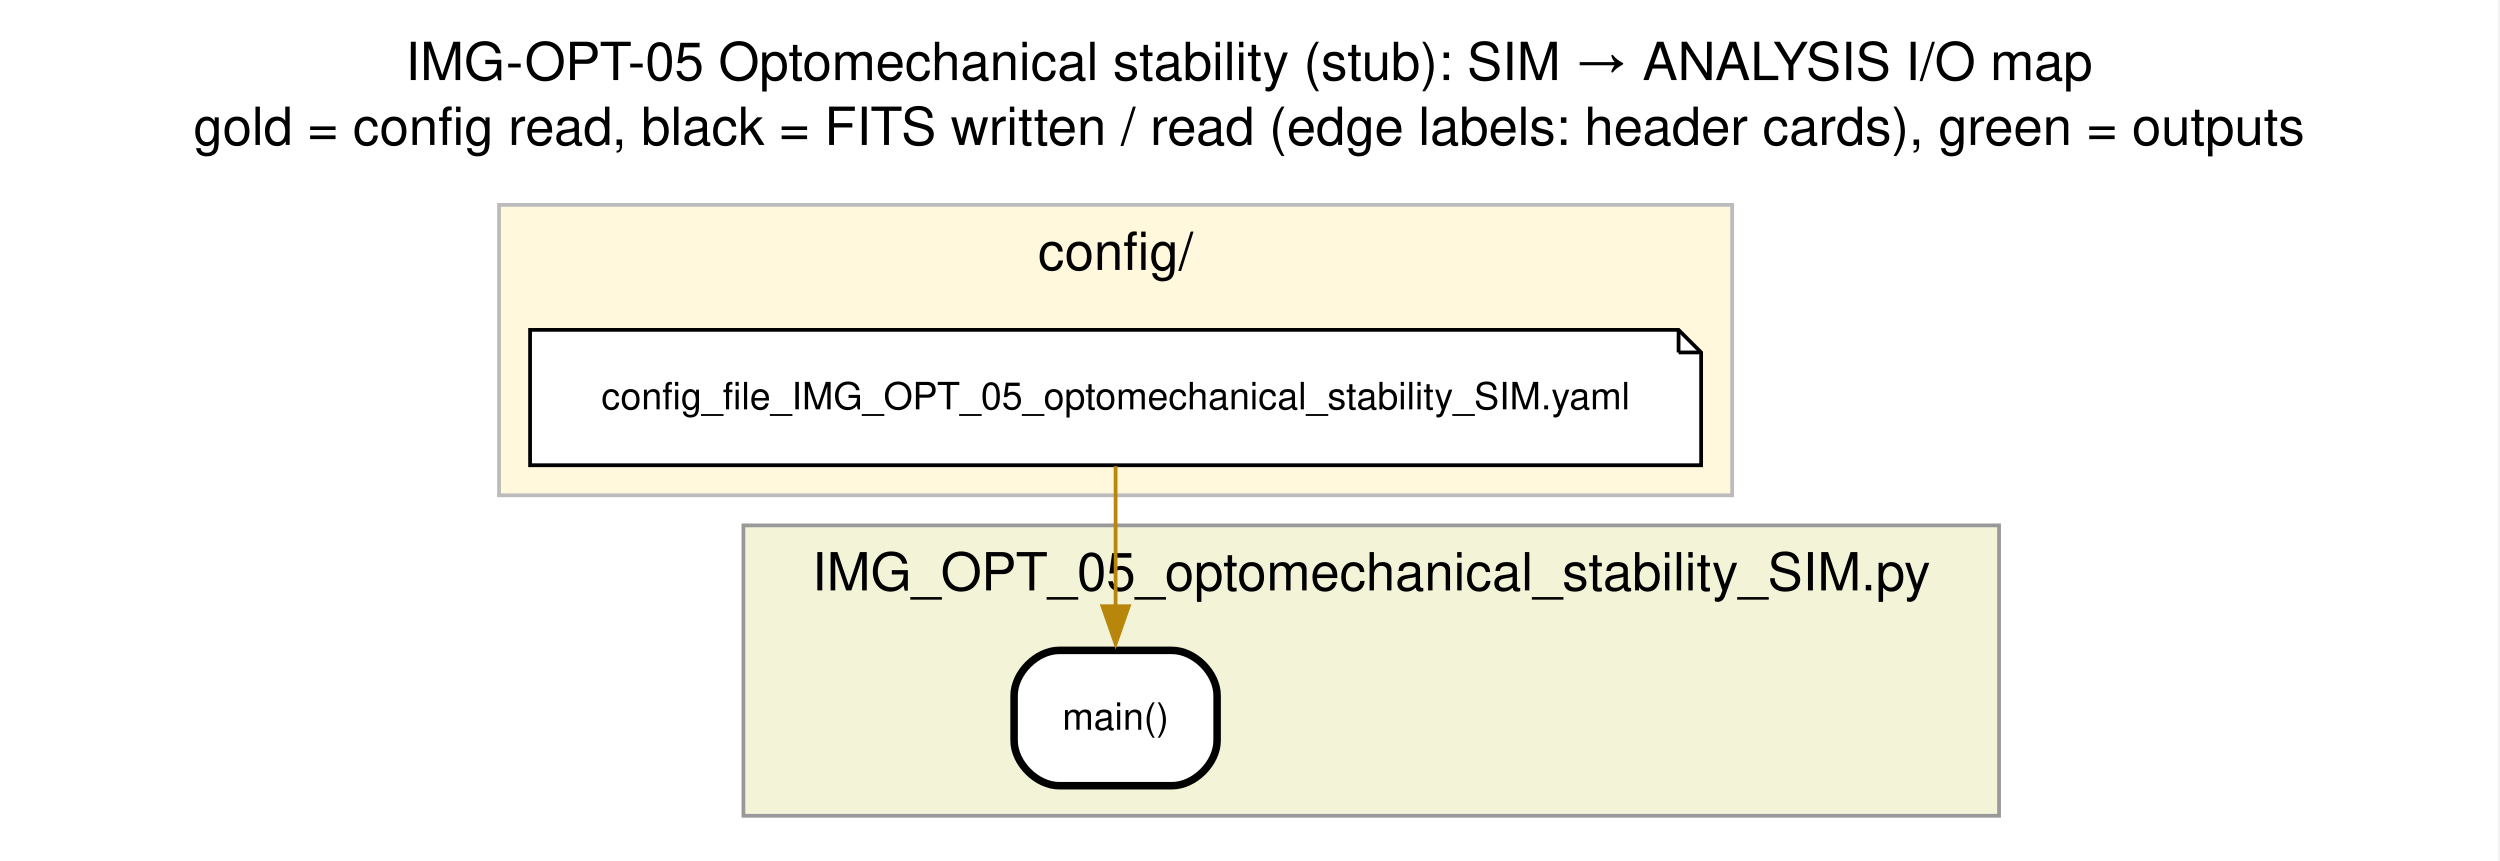
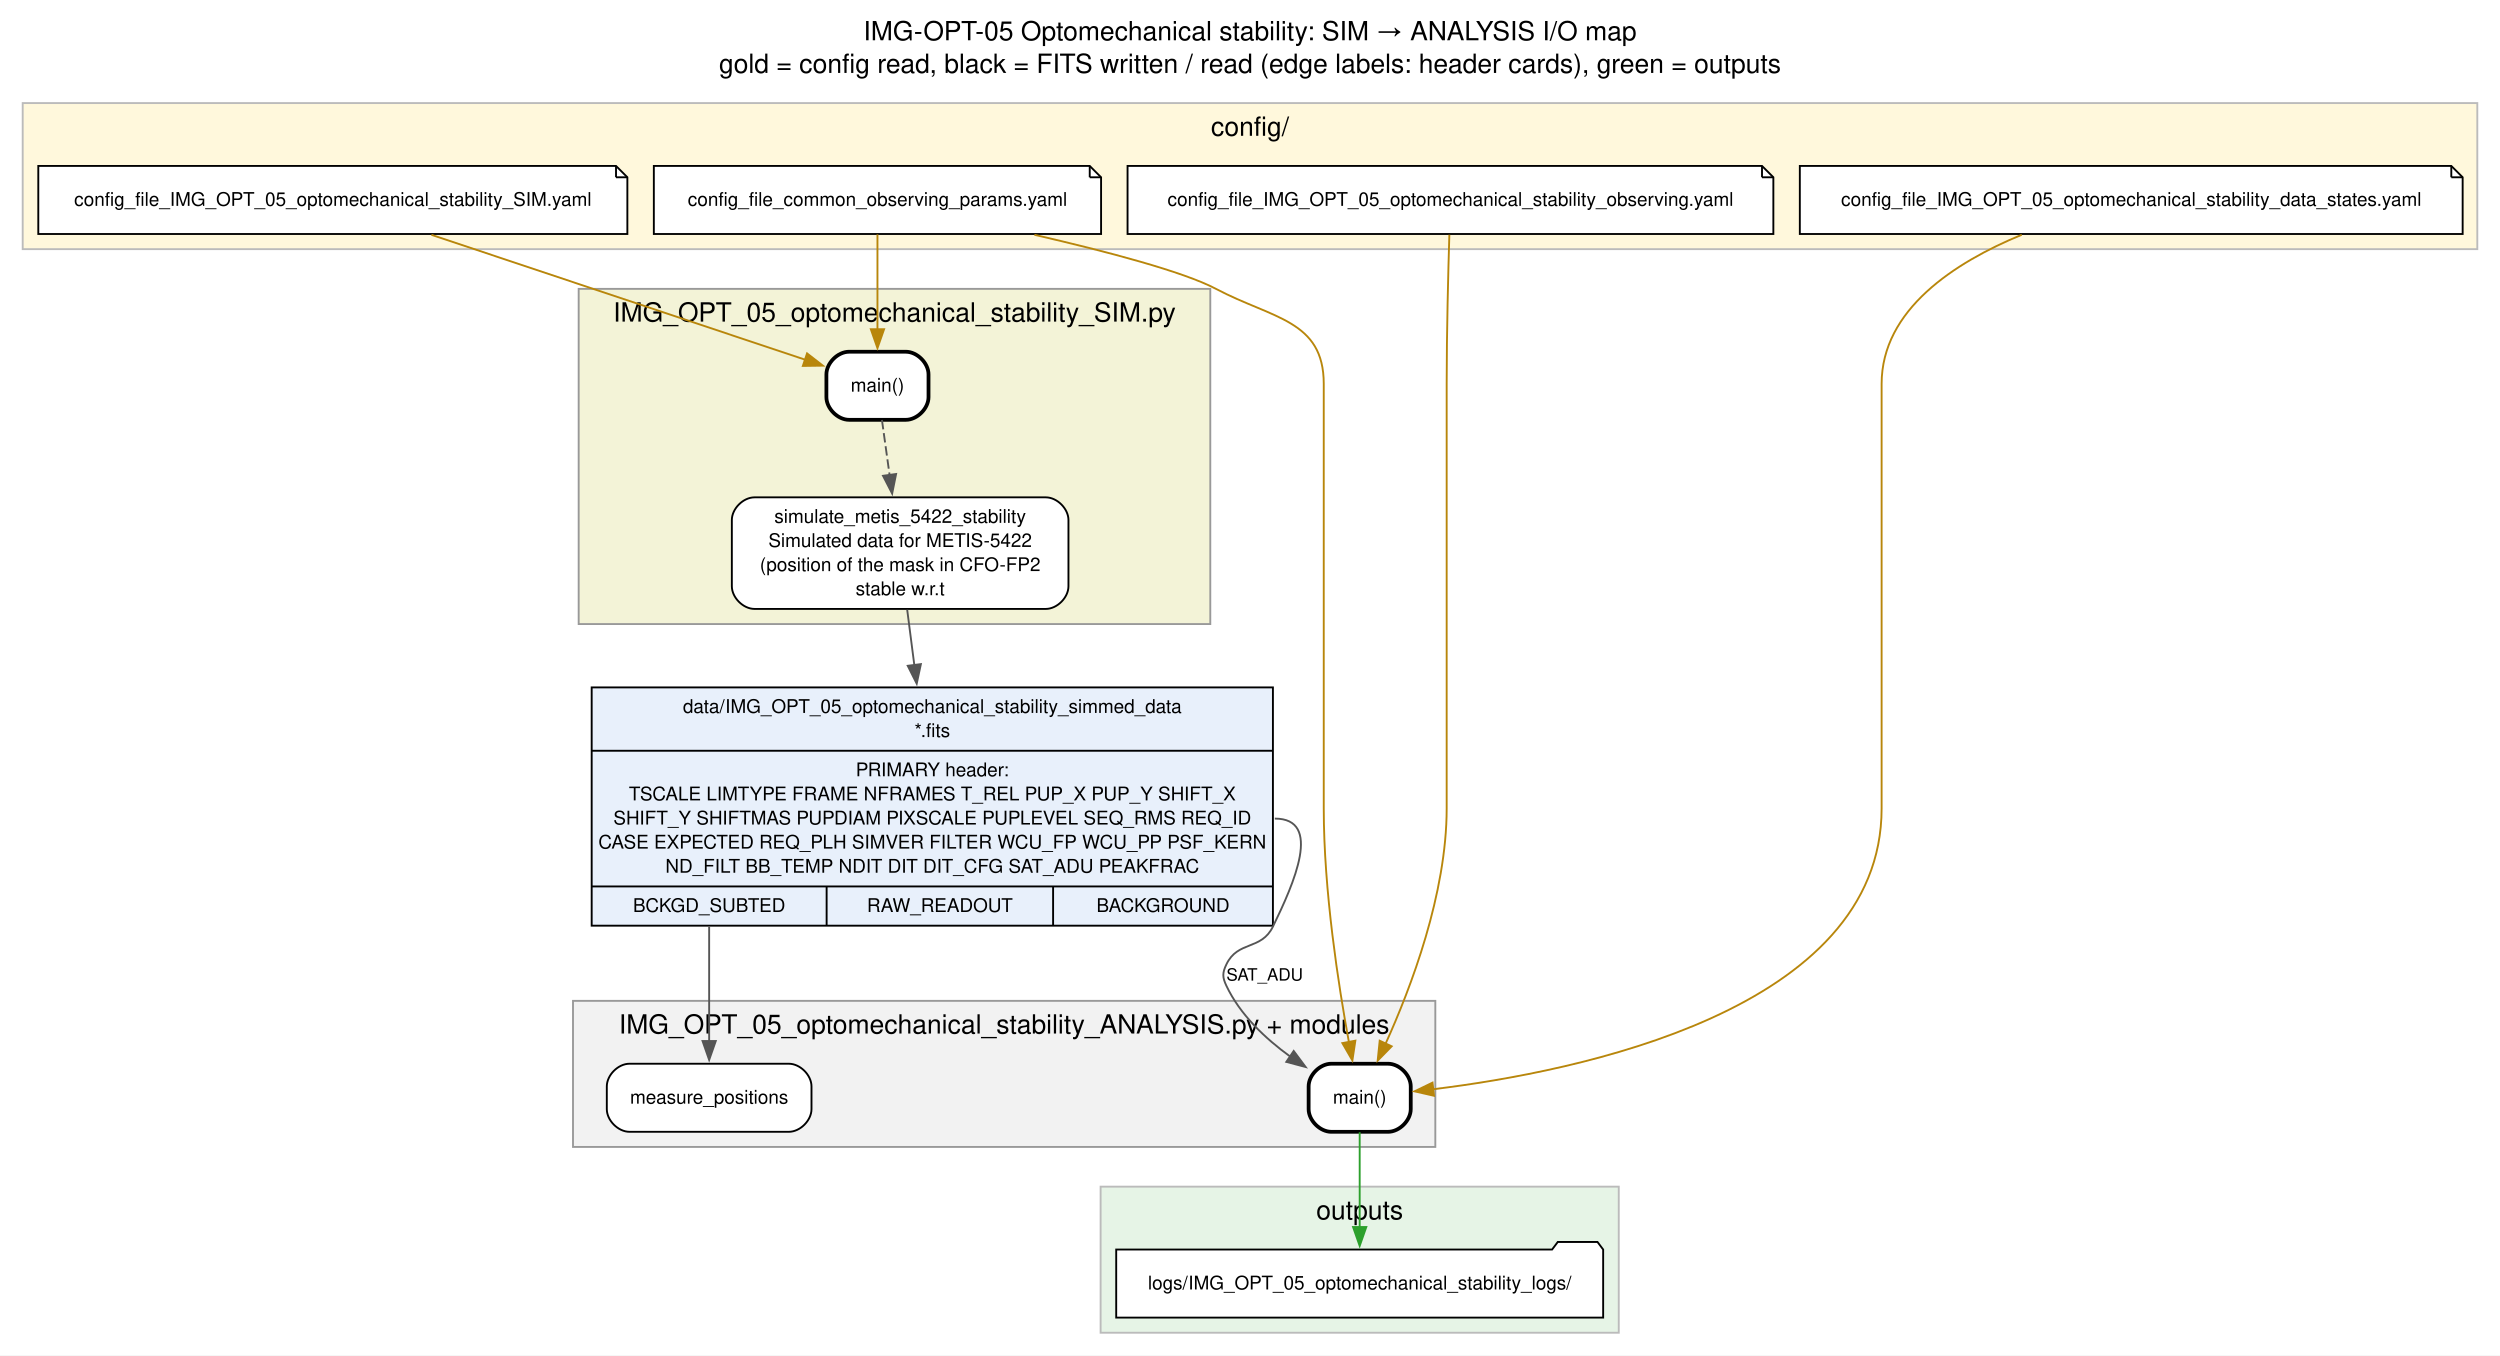
- <svg xmlns="http://www.w3.org/2000/svg" width="665pt" height="229pt" viewBox="0.00 0.00 665.00 229.00">
-   <g id="graph0" class="graph" transform="scale(1 1) rotate(0) translate(4 225)">
-     <polygon fill="white" stroke="none" points="-4,4 -4,-225 660.5,-225 660.5,4 -4,4" />
-     <text xml:space="preserve" text-anchor="middle" x="328.25" y="-203.7" font-family="Helvetica,sans-Serif" font-size="14.00">IMG-OPT-05 Optomechanical stability (stub): SIM → ANALYSIS I/O map</text>
-     <text xml:space="preserve" text-anchor="middle" x="328.25" y="-186.45" font-family="Helvetica,sans-Serif" font-size="14.00">gold = config read, black = FITS written / read (edge labels: header cards), green = outputs</text>
+ <svg xmlns="http://www.w3.org/2000/svg" width="1322pt" height="717pt" viewBox="0.00 0.00 1322.00 717.00">
+   <g id="graph0" class="graph" transform="scale(1 1) rotate(0) translate(4 712.75)">
+     <polygon fill="white" stroke="none" points="-4,4 -4,-712.75 1318,-712.75 1318,4 -4,4" />
+     <text xml:space="preserve" text-anchor="middle" x="657" y="-691.45" font-family="Helvetica,sans-Serif" font-size="14.00">IMG-OPT-05 Optomechanical stability: SIM → ANALYSIS I/O map</text>
+     <text xml:space="preserve" text-anchor="middle" x="657" y="-674.2" font-family="Helvetica,sans-Serif" font-size="14.00">gold = config read, black = FITS written / read (edge labels: header cards), green = outputs</text>
    <g id="clust1" class="cluster">
-       <polygon fill="#fff8dc" stroke="#bbbbbb" points="128.75,-93.25 128.75,-170.5 456.75,-170.5 456.75,-93.25 128.75,-93.25" />
-       <text xml:space="preserve" text-anchor="middle" x="292.75" y="-153.2" font-family="Helvetica,sans-Serif" font-size="14.00">config/</text>
+       <polygon fill="#fff8dc" stroke="#bbbbbb" points="8,-581 8,-658.25 1306,-658.25 1306,-581 8,-581" />
+       <text xml:space="preserve" text-anchor="middle" x="657" y="-640.95" font-family="Helvetica,sans-Serif" font-size="14.00">config/</text>
    </g>
    <g id="clust2" class="cluster">
-       <polygon fill="#f3f3d7" stroke="#999999" points="193.75,-8 193.75,-85.25 527.75,-85.25 527.75,-8 193.75,-8" />
-       <text xml:space="preserve" text-anchor="middle" x="360.75" y="-67.95" font-family="Helvetica,sans-Serif" font-size="14.00">IMG_OPT_05_optomechanical_stability_SIM.py</text>
+       <polygon fill="#f3f3d7" stroke="#999999" points="302,-382.75 302,-560 636,-560 636,-382.75 302,-382.75" />
+       <text xml:space="preserve" text-anchor="middle" x="469" y="-542.7" font-family="Helvetica,sans-Serif" font-size="14.00">IMG_OPT_05_optomechanical_stability_SIM.py</text>
+     </g>
+     <g id="clust3" class="cluster">
+       <polygon fill="#f2f2f2" stroke="#999999" points="299,-106.25 299,-183.5 755,-183.5 755,-106.25 299,-106.25" />
+       <text xml:space="preserve" text-anchor="middle" x="527" y="-166.2" font-family="Helvetica,sans-Serif" font-size="14.00">IMG_OPT_05_optomechanical_stability_ANALYSIS.py + modules</text>
+     </g>
+     <g id="clust4" class="cluster">
+       <polygon fill="#e6f4e6" stroke="#bbbbbb" points="578,-8 578,-85.25 852,-85.25 852,-8 578,-8" />
+       <text xml:space="preserve" text-anchor="middle" x="715" y="-67.95" font-family="Helvetica,sans-Serif" font-size="14.00">outputs</text>
    </g>
    <g id="node1" class="node">
-       <polygon fill="white" stroke="black" points="442.5,-137.25 137,-137.25 137,-101.25 448.5,-101.25 448.5,-131.25 442.5,-137.25" />
-       <polyline fill="none" stroke="black" points="442.5,-137.25 442.5,-131.25" />
-       <polyline fill="none" stroke="black" points="448.5,-131.25 442.5,-131.25" />
-       <text xml:space="preserve" text-anchor="middle" x="292.75" y="-116.12" font-family="Helvetica,sans-Serif" font-size="10.00">config_file_IMG_OPT_05_optomechanical_stability_SIM.yaml</text>
+       <polygon fill="white" stroke="black" points="321.75,-625 16.25,-625 16.25,-589 327.75,-589 327.75,-619 321.75,-625" />
+       <polyline fill="none" stroke="black" points="321.75,-625 321.75,-619" />
+       <polyline fill="none" stroke="black" points="327.75,-619 321.75,-619" />
+       <text xml:space="preserve" text-anchor="middle" x="172" y="-603.88" font-family="Helvetica,sans-Serif" font-size="10.00">config_file_IMG_OPT_05_optomechanical_stability_SIM.yaml</text>
+     </g>
+     <g id="node5" class="node">
+       <path fill="white" stroke="black" stroke-width="2" d="M475,-526.75C475,-526.75 445,-526.75 445,-526.75 439,-526.75 433,-520.75 433,-514.75 433,-514.75 433,-502.75 433,-502.75 433,-496.75 439,-490.75 445,-490.75 445,-490.75 475,-490.75 475,-490.75 481,-490.75 487,-496.75 487,-502.75 487,-502.75 487,-514.75 487,-514.75 487,-520.75 481,-526.75 475,-526.75" />
+       <text xml:space="preserve" text-anchor="middle" x="460" y="-505.62" font-family="Helvetica,sans-Serif" font-size="10.00">main()</text>
+     </g>
+     <g id="edge5" class="edge">
+       <path fill="none" stroke="#b8860b" d="M224.15,-588.57C281.12,-569.53 370.99,-539.5 421.77,-522.53" />
+       <polygon fill="#b8860b" stroke="#b8860b" points="422.77,-525.88 431.15,-519.39 420.55,-519.24 422.77,-525.88" />
    </g>
    <g id="node2" class="node">
-       <path fill="white" stroke="black" stroke-width="2" d="M307.75,-52C307.75,-52 277.75,-52 277.75,-52 271.75,-52 265.75,-46 265.75,-40 265.75,-40 265.75,-28 265.75,-28 265.75,-22 271.75,-16 277.75,-16 277.75,-16 307.75,-16 307.75,-16 313.75,-16 319.75,-22 319.75,-28 319.75,-28 319.75,-40 319.75,-40 319.75,-46 313.75,-52 307.75,-52" />
-       <text xml:space="preserve" text-anchor="middle" x="292.75" y="-30.88" font-family="Helvetica,sans-Serif" font-size="10.00">main()</text>
+       <polygon fill="white" stroke="black" points="572.25,-625 341.75,-625 341.75,-589 578.25,-589 578.25,-619 572.25,-625" />
+       <polyline fill="none" stroke="black" points="572.25,-625 572.25,-619" />
+       <polyline fill="none" stroke="black" points="578.25,-619 572.25,-619" />
+       <text xml:space="preserve" text-anchor="middle" x="460" y="-603.88" font-family="Helvetica,sans-Serif" font-size="10.00">config_file_common_observing_params.yaml</text>
+     </g>
+     <g id="edge6" class="edge">
+       <path fill="none" stroke="#b8860b" d="M460,-588.79C460,-574.78 460,-554.71 460,-538.3" />
+       <polygon fill="#b8860b" stroke="#b8860b" points="463.5,-538.65 460,-528.65 456.5,-538.65 463.5,-538.65" />
+     </g>
+     <g id="node8" class="node">
+       <path fill="white" stroke="black" stroke-width="2" d="M730,-150.25C730,-150.25 700,-150.25 700,-150.25 694,-150.25 688,-144.25 688,-138.25 688,-138.25 688,-126.25 688,-126.25 688,-120.25 694,-114.25 700,-114.25 700,-114.25 730,-114.25 730,-114.25 736,-114.25 742,-120.25 742,-126.25 742,-126.25 742,-138.25 742,-138.25 742,-144.25 736,-150.25 730,-150.25" />
+       <text xml:space="preserve" text-anchor="middle" x="715" y="-129.12" font-family="Helvetica,sans-Serif" font-size="10.00">main()</text>
+     </g>
+     <g id="edge7" class="edge">
+       <path fill="none" stroke="#b8860b" d="M543,-588.59C581.26,-579.77 621.92,-569.05 639,-560 668.85,-544.19 696,-543.52 696,-509.75 696,-509.75 696,-509.75 696,-285.25 696,-241.82 703.73,-191.94 709.33,-161.51" />
+       <polygon fill="#b8860b" stroke="#b8860b" points="712.72,-162.45 711.14,-151.97 705.84,-161.15 712.72,-162.45" />
+     </g>
+     <g id="node3" class="node">
+       <polygon fill="white" stroke="black" points="927.75,-625 592.25,-625 592.25,-589 933.75,-589 933.75,-619 927.75,-625" />
+       <polyline fill="none" stroke="black" points="927.75,-625 927.75,-619" />
+       <polyline fill="none" stroke="black" points="933.75,-619 927.75,-619" />
+       <text xml:space="preserve" text-anchor="middle" x="763" y="-603.88" font-family="Helvetica,sans-Serif" font-size="10.00">config_file_IMG_OPT_05_optomechanical_stability_observing.yaml</text>
+     </g>
+     <g id="edge8" class="edge">
+       <path fill="none" stroke="#b8860b" d="M762.42,-588.61C761.83,-569.34 761,-537.33 761,-509.75 761,-509.75 761,-509.75 761,-285.25 761,-240.07 742.15,-190.45 728.58,-160.58" />
+       <polygon fill="#b8860b" stroke="#b8860b" points="731.92,-159.46 724.51,-151.89 725.58,-162.43 731.92,-159.46" />
+     </g>
+     <g id="node4" class="node">
+       <polygon fill="white" stroke="black" points="1292.25,-625 947.75,-625 947.75,-589 1298.25,-589 1298.25,-619 1292.25,-625" />
+       <polyline fill="none" stroke="black" points="1292.25,-625 1292.25,-619" />
+       <polyline fill="none" stroke="black" points="1298.25,-619 1292.25,-619" />
+       <text xml:space="preserve" text-anchor="middle" x="1123" y="-603.88" font-family="Helvetica,sans-Serif" font-size="10.00">config_file_IMG_OPT_05_optomechanical_stability_data_states.yaml</text>
+     </g>
+     <g id="edge9" class="edge">
+       <path fill="none" stroke="#b8860b" d="M1065.1,-588.61C1029.64,-573.98 991,-549.03 991,-509.75 991,-509.75 991,-509.75 991,-285.25 991,-178.28 829.97,-146.04 753.91,-136.78" />
+       <polygon fill="#b8860b" stroke="#b8860b" points="754.31,-133.3 743.98,-135.65 753.52,-140.26 754.31,-133.3" />
+     </g>
+     <g id="node6" class="node">
+       <path fill="white" stroke="black" d="M549,-449.75C549,-449.75 395,-449.75 395,-449.75 389,-449.75 383,-443.75 383,-437.75 383,-437.75 383,-402.75 383,-402.75 383,-396.75 389,-390.75 395,-390.75 395,-390.75 549,-390.75 549,-390.75 555,-390.75 561,-396.75 561,-402.75 561,-402.75 561,-437.75 561,-437.75 561,-443.75 555,-449.75 549,-449.75" />
+       <text xml:space="preserve" text-anchor="middle" x="472" y="-436.25" font-family="Helvetica,sans-Serif" font-size="10.00">simulate_metis_5422_stability</text>
+       <text xml:space="preserve" text-anchor="middle" x="472" y="-423.5" font-family="Helvetica,sans-Serif" font-size="10.00">Simulated data for METIS-5422</text>
+       <text xml:space="preserve" text-anchor="middle" x="472" y="-410.75" font-family="Helvetica,sans-Serif" font-size="10.00">(position of the mask in CFO-FP2</text>
+       <text xml:space="preserve" text-anchor="middle" x="472" y="-398" font-family="Helvetica,sans-Serif" font-size="10.00">stable w.r.t</text>
    </g>
    <g id="edge1" class="edge">
-       <path fill="none" stroke="#b8860b" d="M292.75,-101C292.75,-90.17 292.75,-75.95 292.75,-63.48" />
-       <polygon fill="#b8860b" stroke="#b8860b" points="296.25,-63.74 292.75,-53.74 289.25,-63.74 296.25,-63.74" />
+       <path fill="none" stroke="#555555" stroke-dasharray="5,2" d="M462.37,-490.66C463.53,-482.29 464.98,-471.82 466.41,-461.58" />
+       <polygon fill="#555555" stroke="#555555" points="469.86,-462.11 467.77,-451.73 462.93,-461.15 469.86,-462.11" />
+     </g>
+     <g id="node7" class="node">
+       <polygon fill="#e8f0fb" stroke="black" points="308.88,-223.25 308.88,-349.25 669.12,-349.25 669.12,-223.25 308.88,-223.25" />
+       <text xml:space="preserve" text-anchor="middle" x="489" y="-335.75" font-family="Helvetica,sans-Serif" font-size="10.00">data/IMG_OPT_05_optomechanical_stability_simmed_data</text>
+       <text xml:space="preserve" text-anchor="middle" x="489" y="-323" font-family="Helvetica,sans-Serif" font-size="10.00">*.fits</text>
+       <polyline fill="none" stroke="black" points="308.88,-315.75 669.12,-315.75" />
+       <text xml:space="preserve" text-anchor="middle" x="489" y="-302.25" font-family="Helvetica,sans-Serif" font-size="10.00">PRIMARY header:</text>
+       <text xml:space="preserve" text-anchor="middle" x="489" y="-289.5" font-family="Helvetica,sans-Serif" font-size="10.00">TSCALE LIMTYPE FRAME NFRAMES T_REL PUP_X PUP_Y SHIFT_X</text>
+       <text xml:space="preserve" text-anchor="middle" x="489" y="-276.75" font-family="Helvetica,sans-Serif" font-size="10.00">SHIFT_Y SHIFTMAS PUPDIAM PIXSCALE PUPLEVEL SEQ_RMS REQ_ID</text>
+       <text xml:space="preserve" text-anchor="middle" x="489" y="-264" font-family="Helvetica,sans-Serif" font-size="10.00">CASE EXPECTED REQ_PLH SIMVER FILTER WCU_FP WCU_PP PSF_KERN</text>
+       <text xml:space="preserve" text-anchor="middle" x="489" y="-251.25" font-family="Helvetica,sans-Serif" font-size="10.00">ND_FILT BB_TEMP NDIT DIT DIT_CFG SAT_ADU PEAKFRAC</text>
+       <polyline fill="none" stroke="black" points="308.88,-244 669.12,-244" />
+       <text xml:space="preserve" text-anchor="middle" x="371" y="-230.5" font-family="Helvetica,sans-Serif" font-size="10.00">BCKGD_SUBTED</text>
+       <polyline fill="none" stroke="black" points="433.12,-223.25 433.12,-244" />
+       <text xml:space="preserve" text-anchor="middle" x="493" y="-230.5" font-family="Helvetica,sans-Serif" font-size="10.00">RAW_READOUT</text>
+       <polyline fill="none" stroke="black" points="552.88,-223.25 552.88,-244" />
+       <text xml:space="preserve" text-anchor="middle" x="611" y="-230.5" font-family="Helvetica,sans-Serif" font-size="10.00">BACKGROUND</text>
+     </g>
+     <g id="edge2" class="edge">
+       <path fill="none" stroke="#555555" d="M475.73,-390.28C476.86,-381.48 478.17,-371.37 479.5,-361.01" />
+       <polygon fill="#555555" stroke="#555555" points="482.96,-361.57 480.76,-351.21 476.01,-360.68 482.96,-361.57" />
+     </g>
+     <g id="edge3" class="edge">
+       <path fill="none" stroke="#555555" d="M670.12,-279.88C695.52,-279.88 680.24,-245.58 669.12,-222.75 662.95,-210.07 650.56,-215.48 644.5,-202.75 642.35,-198.24 642.37,-196.02 644.5,-191.5 651.69,-176.24 665.04,-163.62 678.22,-154.07" />
+       <polygon fill="#555555" stroke="#555555" points="680.11,-157.01 686.43,-148.51 676.19,-151.22 680.11,-157.01" />
+       <text xml:space="preserve" text-anchor="middle" x="664.75" y="-194.2" font-family="Helvetica,sans-Serif" font-size="9.00">SAT_ADU</text>
+     </g>
+     <g id="node9" class="node">
+       <path fill="white" stroke="black" d="M413.12,-150.25C413.12,-150.25 328.88,-150.25 328.88,-150.25 322.88,-150.25 316.88,-144.25 316.88,-138.25 316.88,-138.25 316.88,-126.25 316.88,-126.25 316.88,-120.25 322.88,-114.25 328.88,-114.25 328.88,-114.25 413.12,-114.25 413.12,-114.25 419.12,-114.25 425.12,-120.25 425.12,-126.25 425.12,-126.25 425.12,-138.25 425.12,-138.25 425.12,-144.25 419.12,-150.25 413.12,-150.25" />
+       <text xml:space="preserve" text-anchor="middle" x="371" y="-129.12" font-family="Helvetica,sans-Serif" font-size="10.00">measure_positions</text>
+     </g>
+     <g id="edge4" class="edge">
+       <path fill="none" stroke="#555555" d="M371,-222.75C371,-202.52 371,-179.72 371,-162.2" />
+       <polygon fill="#555555" stroke="#555555" points="374.5,-162.26 371,-152.26 367.5,-162.26 374.5,-162.26" />
+     </g>
+     <g id="node10" class="node">
+       <polygon fill="white" stroke="black" points="843.75,-52 840.75,-56 819.75,-56 816.75,-52 586.25,-52 586.25,-16 843.75,-16 843.75,-52" />
+       <text xml:space="preserve" text-anchor="middle" x="715" y="-30.88" font-family="Helvetica,sans-Serif" font-size="10.00">logs/IMG_OPT_05_optomechanical_stability_logs/</text>
+     </g>
+     <g id="edge10" class="edge">
+       <path fill="none" stroke="#2ca02c" d="M715,-114.04C715,-100.03 715,-79.96 715,-63.55" />
+       <polygon fill="#2ca02c" stroke="#2ca02c" points="718.5,-63.9 715,-53.9 711.5,-63.9 718.5,-63.9" />
    </g>
  </g>
</svg>
